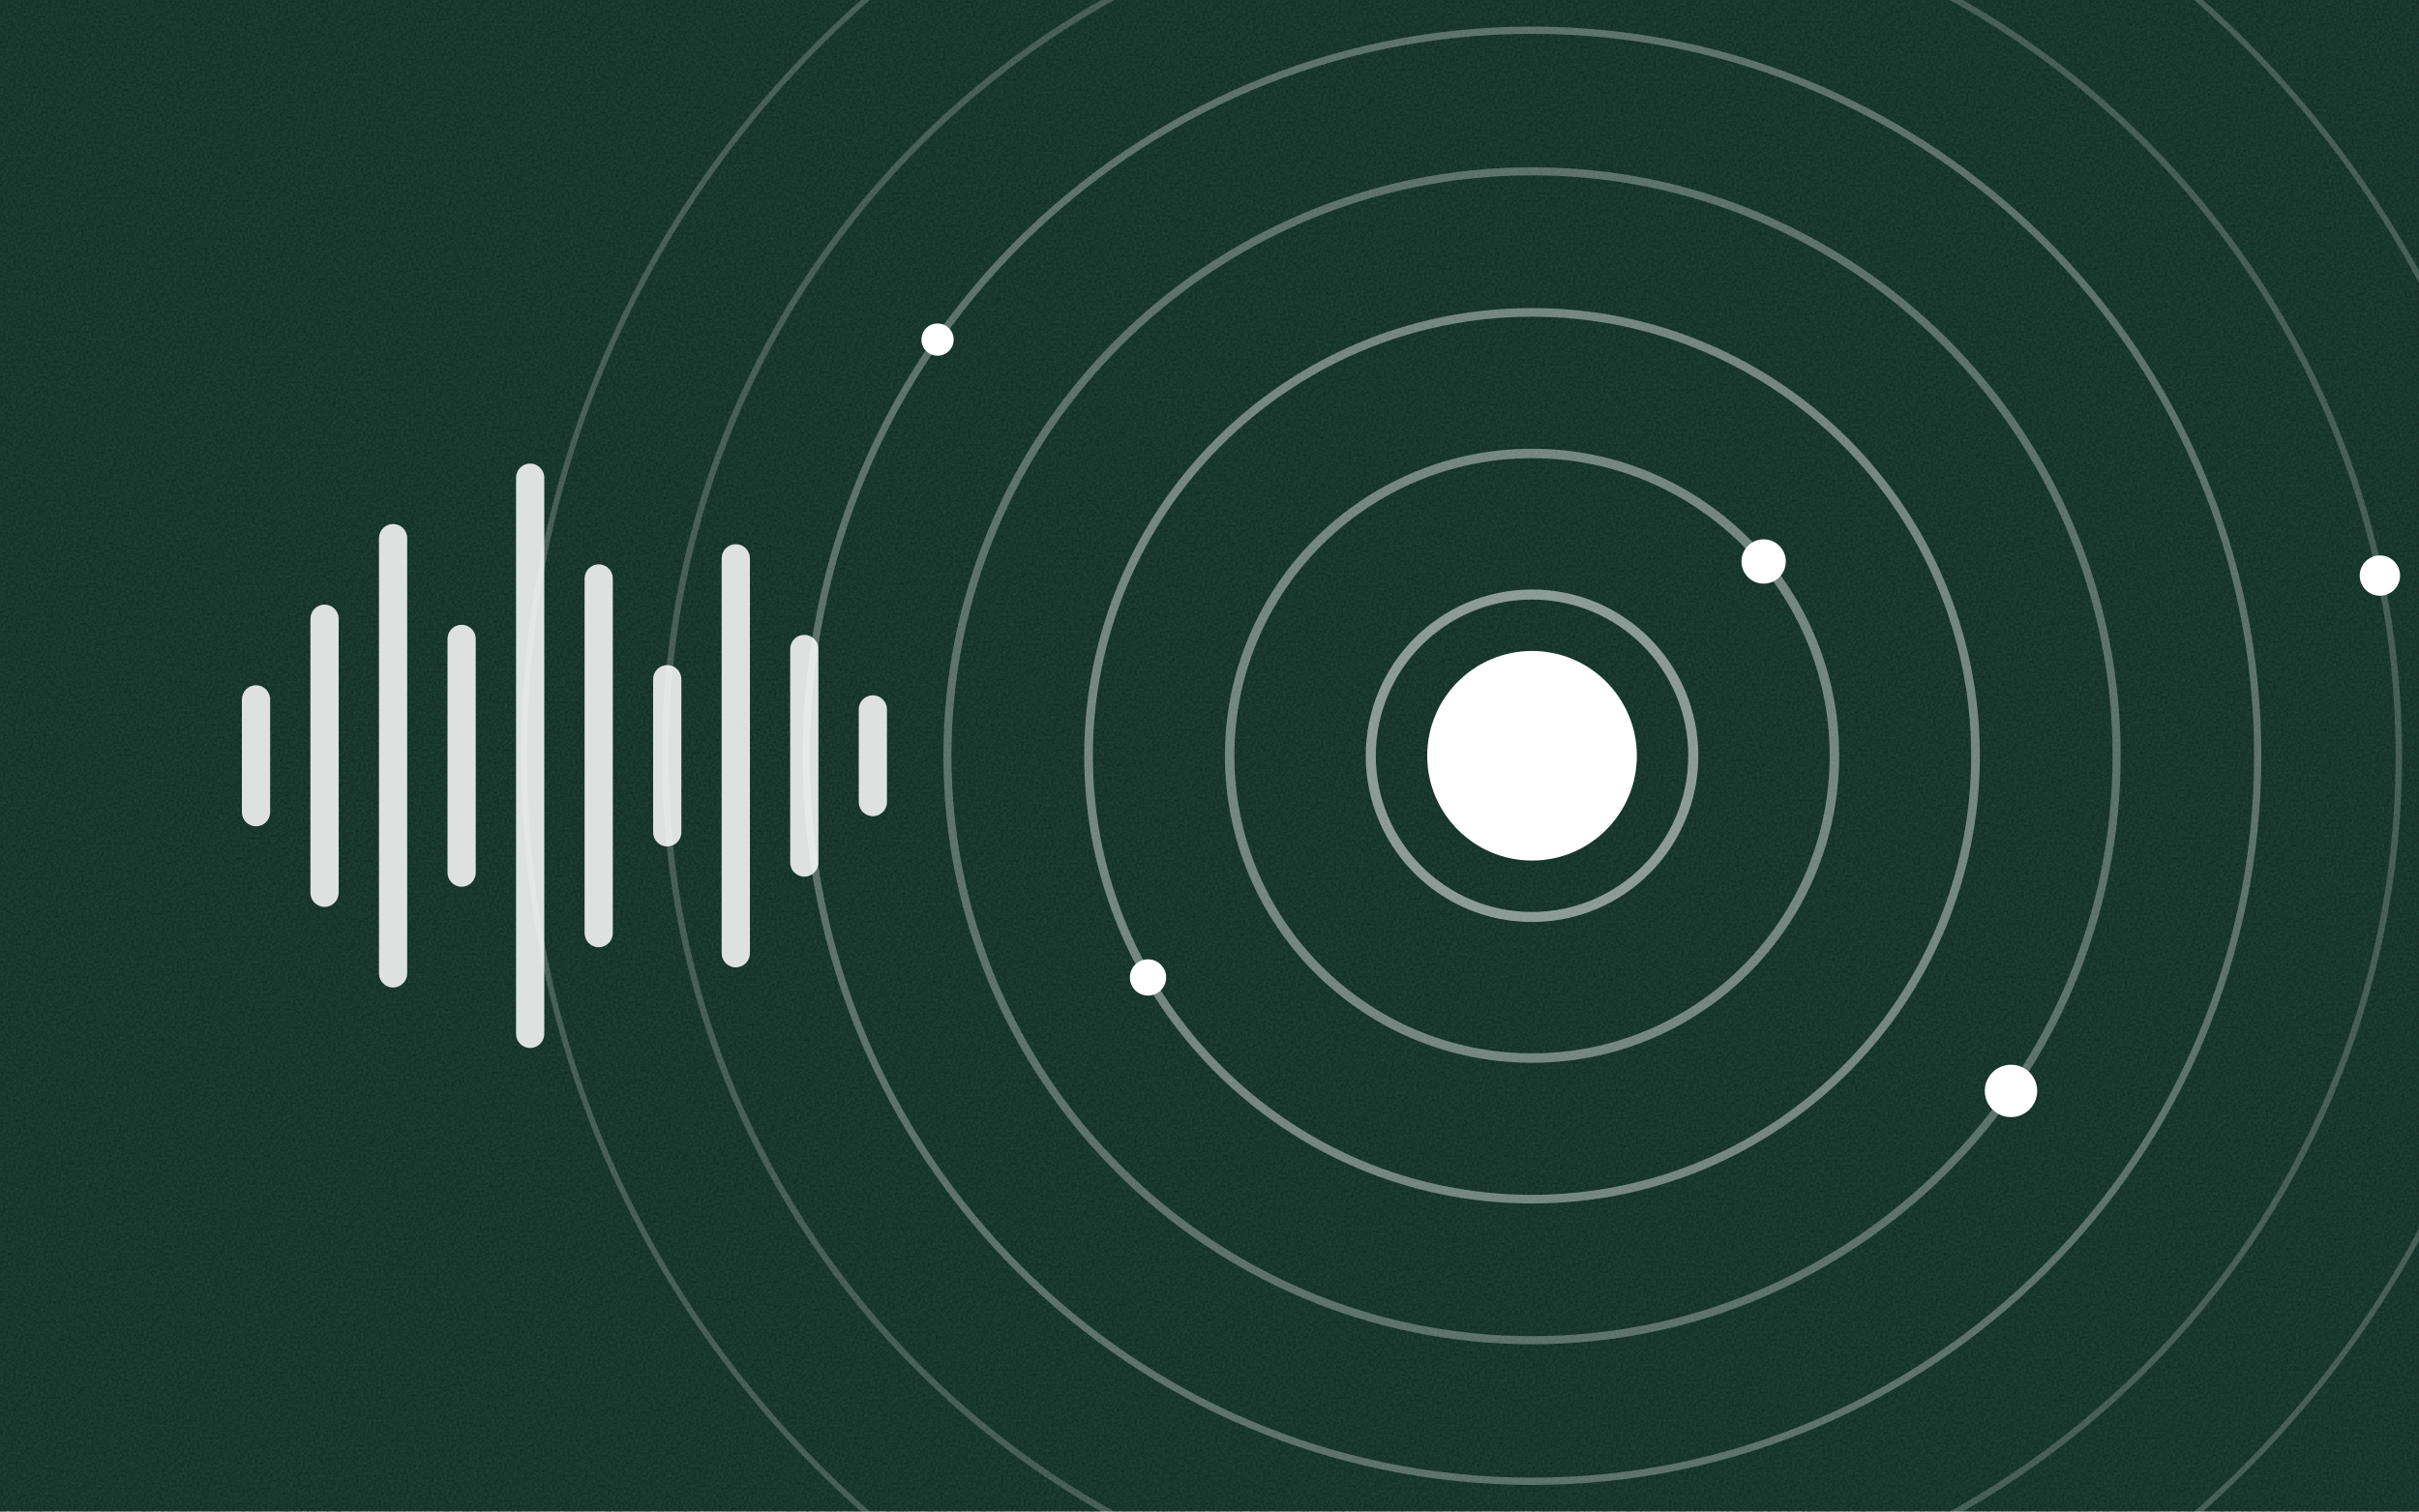
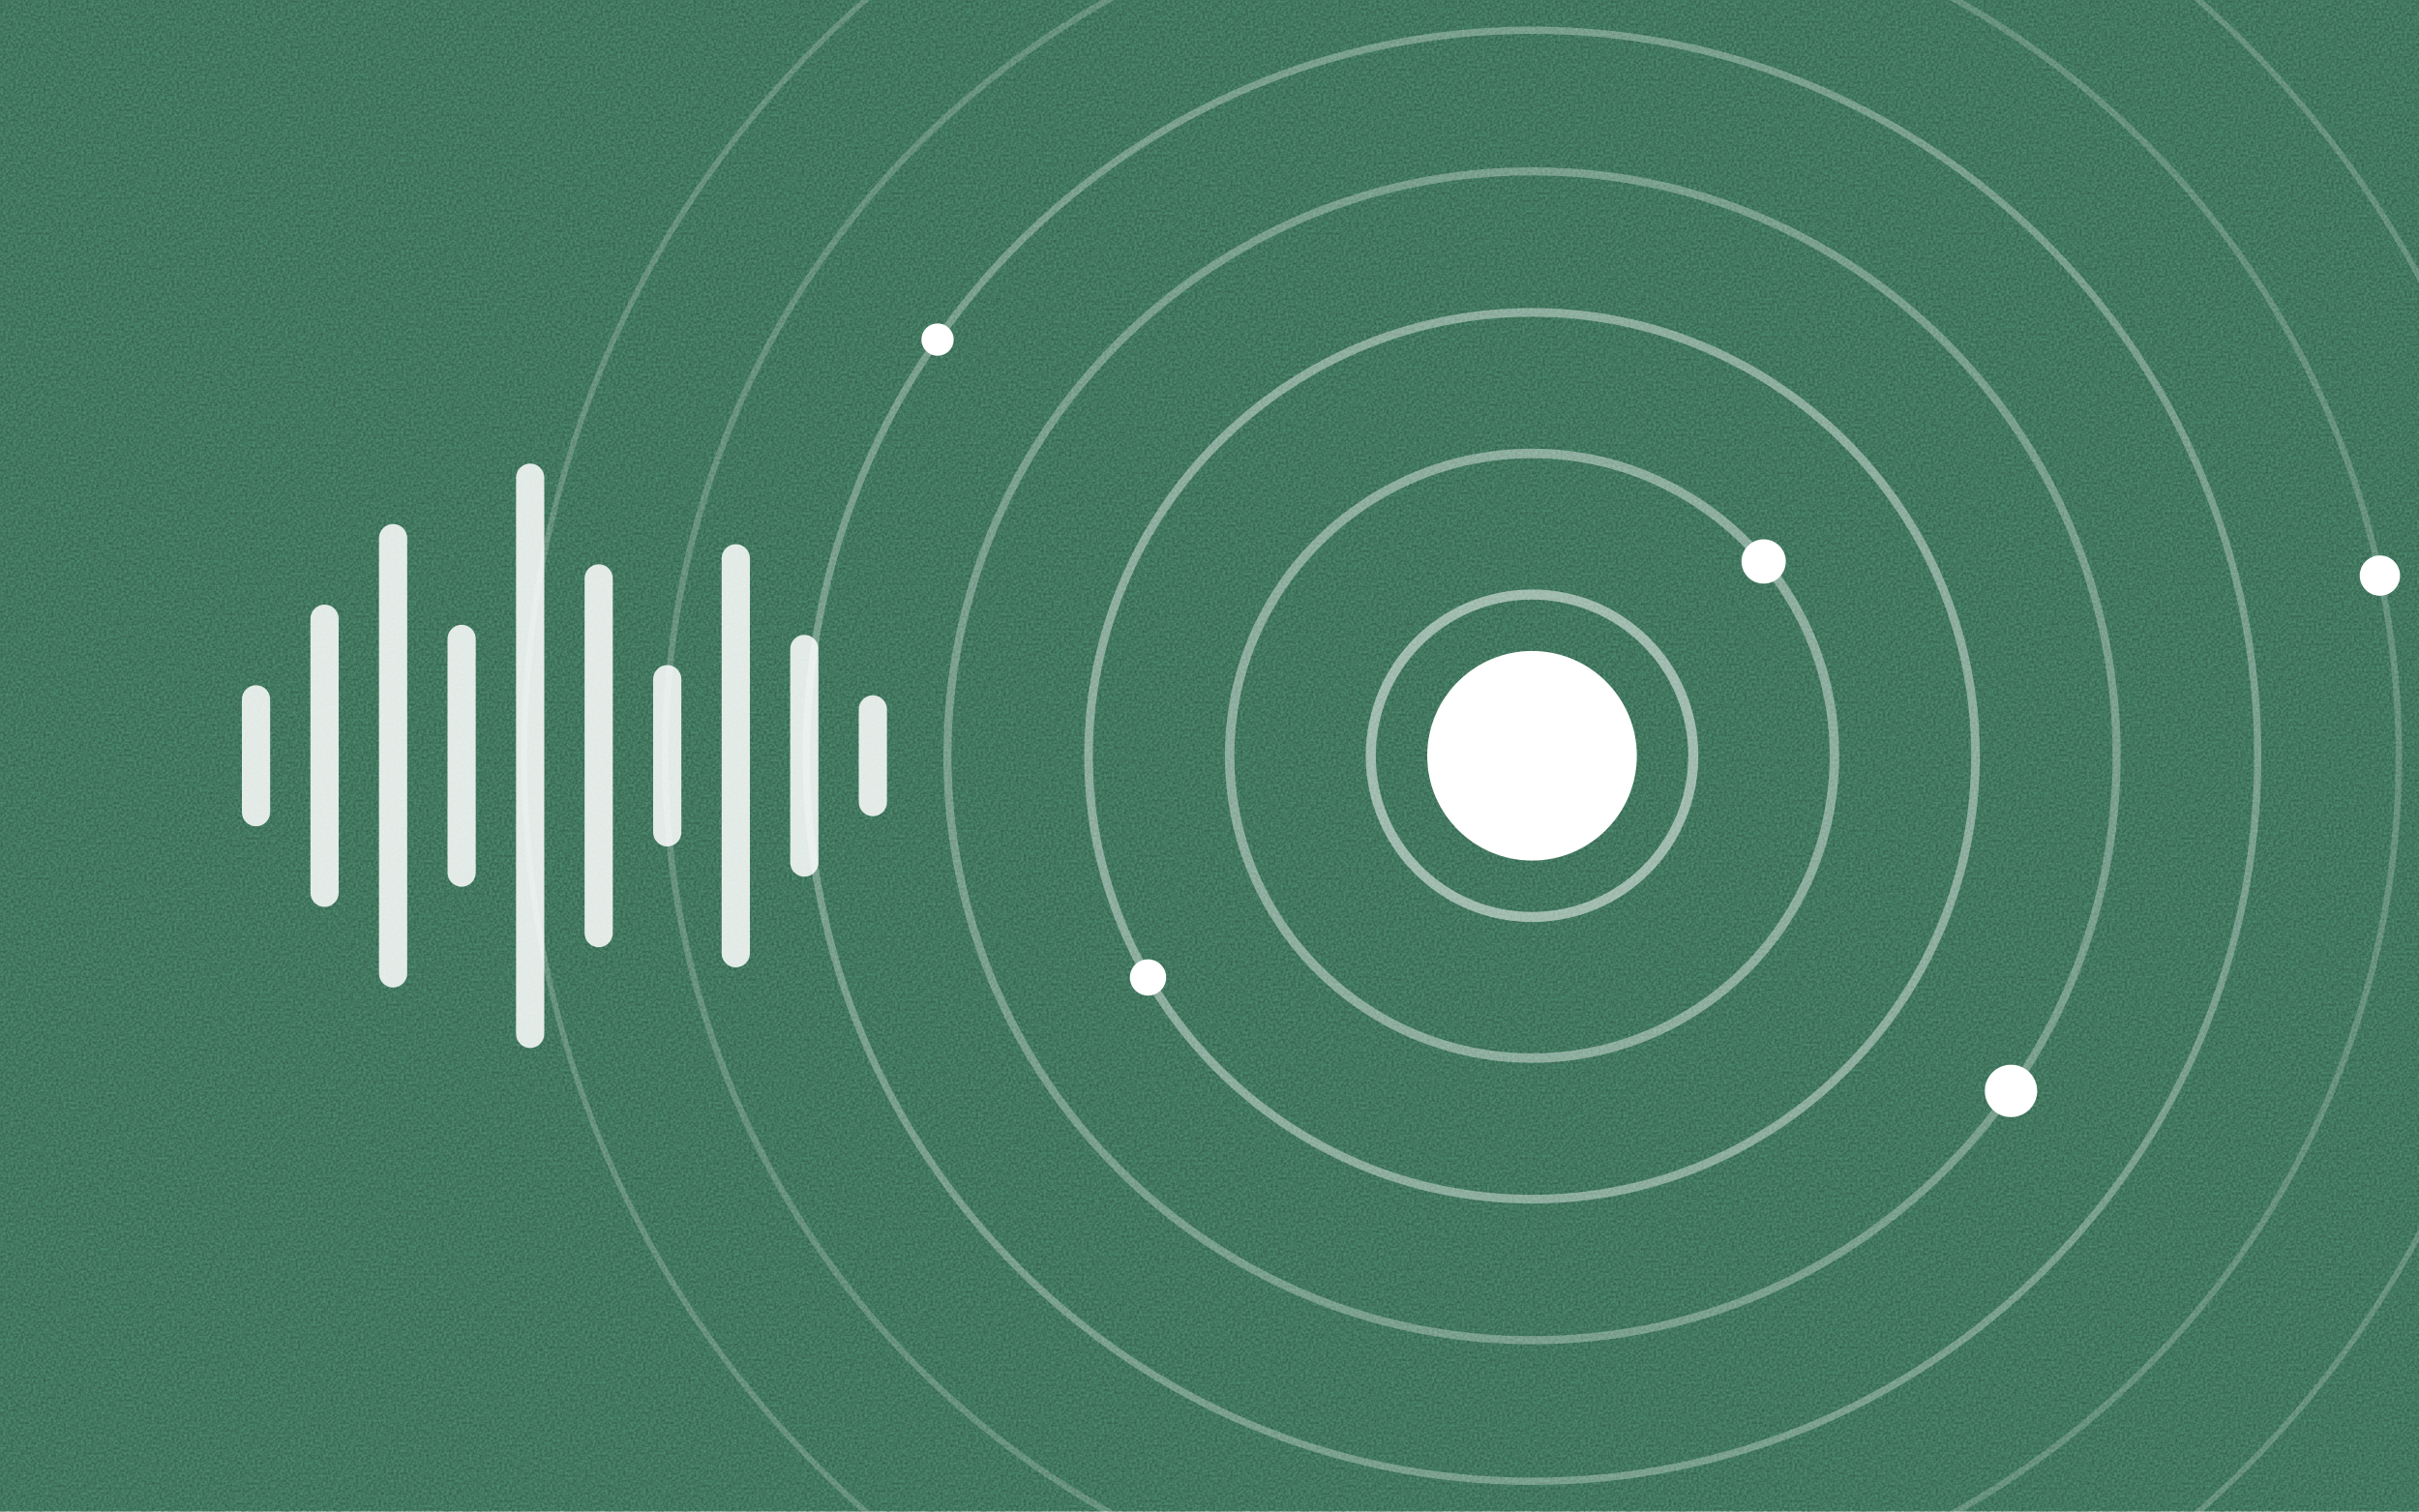
<svg xmlns="http://www.w3.org/2000/svg" viewBox="0 0 1200 750" width="1200" height="750">
  <defs>
    <linearGradient id="bg" x1="0.7" y1="0.1" x2="0.3" y2="0.9">
-       <stop offset="0" stop-color="#1c3f34" />
-       <stop offset="1" stop-color="#1c3f34" />
+       <stop offset="0" stop-color="#4c8a6e" />
+       <stop offset="1" stop-color="#4c8a6e" />
    </linearGradient>
    <filter id="noise" x="0" y="0" width="100%" height="100%">
      <feTurbulence type="fractalNoise" baseFrequency=".8" numOctaves="2" stitchTiles="stitch" />
      <feColorMatrix values="0 0 0 0 0 0 0 0 0 0 0 0 0 0 0 .5 0 0 0 -.12" />
    </filter>
  </defs>
  <rect width="1200" height="750" fill="url(#bg)" />
  <rect width="1200" height="750" filter="url(#noise)" />
  <circle cx="760" cy="375" r="80" fill="none" stroke="#fff" stroke-opacity="0.5" stroke-width="5" />
  <circle cx="760" cy="375" r="150" fill="none" stroke="#fff" stroke-opacity="0.4" stroke-width="4.7" />
  <circle cx="760" cy="375" r="220" fill="none" stroke="#fff" stroke-opacity="0.4" stroke-width="4.3" />
  <circle cx="760" cy="375" r="290" fill="none" stroke="#fff" stroke-opacity="0.3" stroke-width="4" />
  <circle cx="760" cy="375" r="360" fill="none" stroke="#fff" stroke-opacity="0.3" stroke-width="3.6" />
  <circle cx="760" cy="375" r="430" fill="none" stroke="#fff" stroke-opacity="0.2" stroke-width="3.2" />
  <circle cx="760" cy="375" r="500" fill="none" stroke="#fff" stroke-opacity="0.2" stroke-width="2.9" />
  <circle cx="760" cy="375" r="52" fill="#fff" />
  <circle cx="874.9" cy="278.6" r="11" fill="#fff" />
  <circle cx="569.5" cy="485" r="9" fill="#fff" />
  <circle cx="997.6" cy="541.3" r="13" fill="#fff" />
  <circle cx="465.1" cy="168.5" r="8" fill="#fff" />
  <circle cx="1180.6" cy="285.6" r="10" fill="#fff" />
  <rect x="120" y="340" width="14" height="70" rx="7" fill="#fff" fill-opacity=".85" />
  <rect x="154" y="300" width="14" height="150" rx="7" fill="#fff" fill-opacity=".85" />
  <rect x="188" y="260" width="14" height="230" rx="7" fill="#fff" fill-opacity=".85" />
  <rect x="222" y="310" width="14" height="130" rx="7" fill="#fff" fill-opacity=".85" />
  <rect x="256" y="230" width="14" height="290" rx="7" fill="#fff" fill-opacity=".85" />
  <rect x="290" y="280" width="14" height="190" rx="7" fill="#fff" fill-opacity=".85" />
  <rect x="324" y="330" width="14" height="90" rx="7" fill="#fff" fill-opacity=".85" />
  <rect x="358" y="270" width="14" height="210" rx="7" fill="#fff" fill-opacity=".85" />
  <rect x="392" y="315" width="14" height="120" rx="7" fill="#fff" fill-opacity=".85" />
  <rect x="426" y="345" width="14" height="60" rx="7" fill="#fff" fill-opacity=".85" />
</svg>
